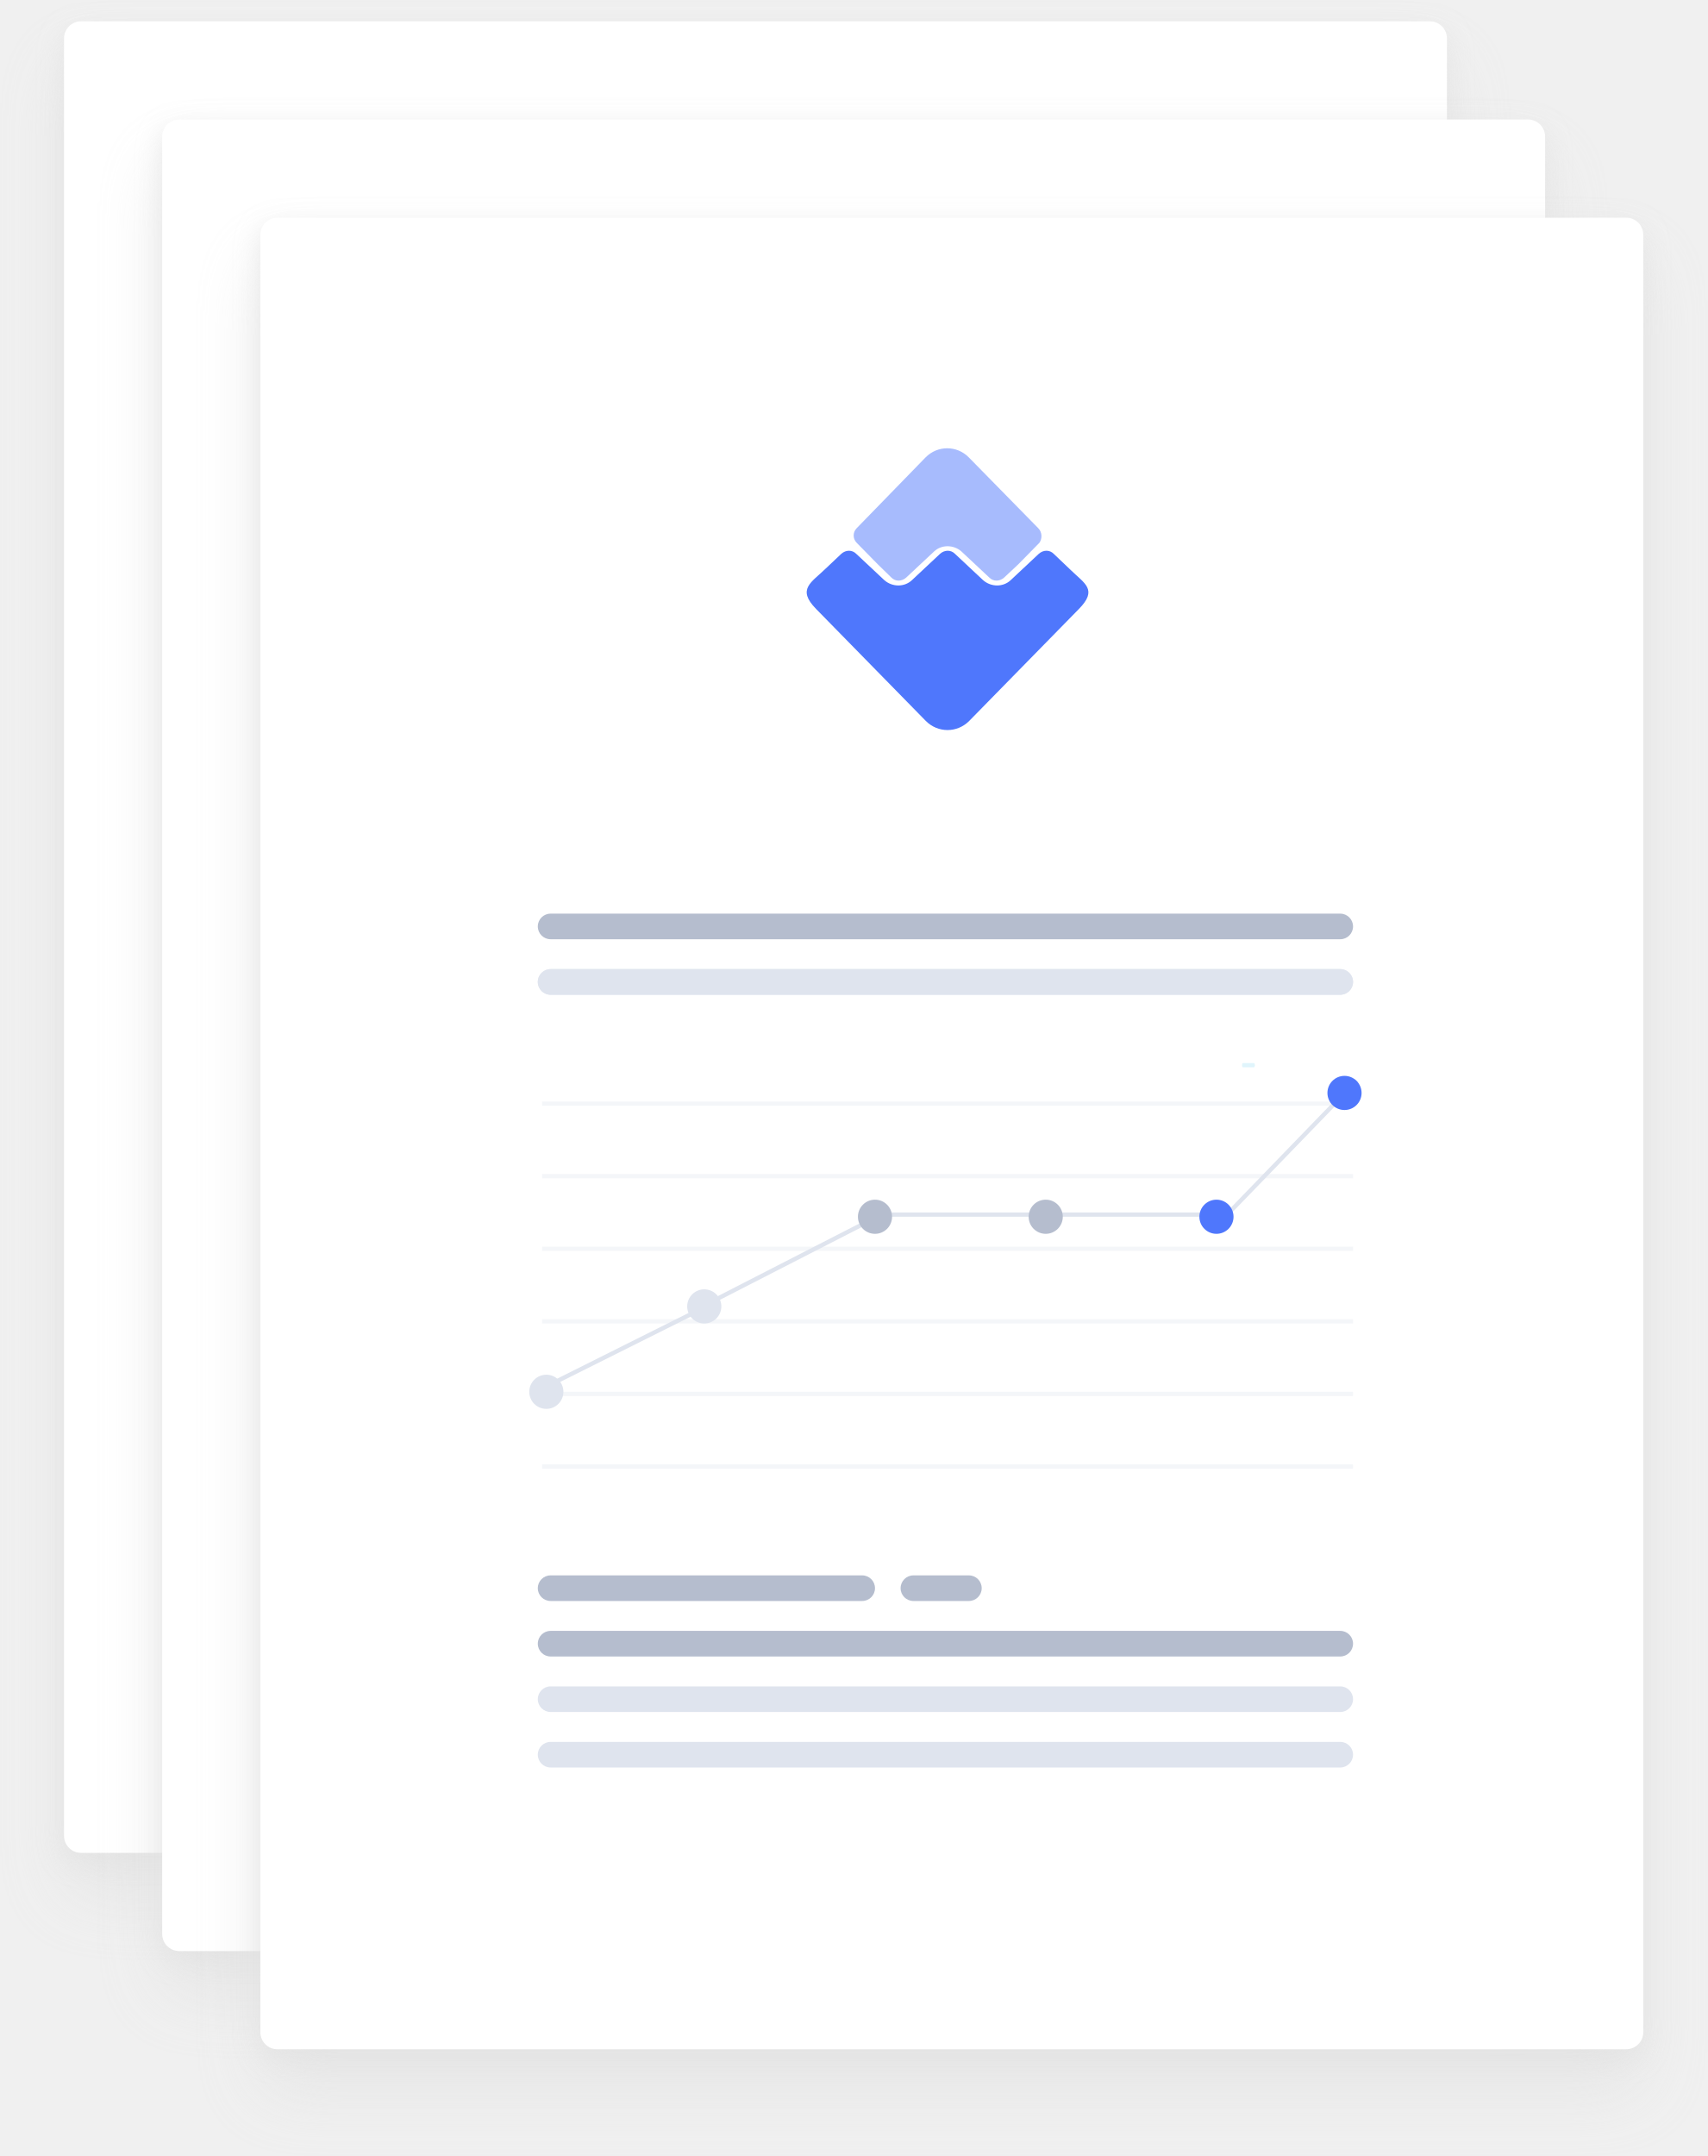
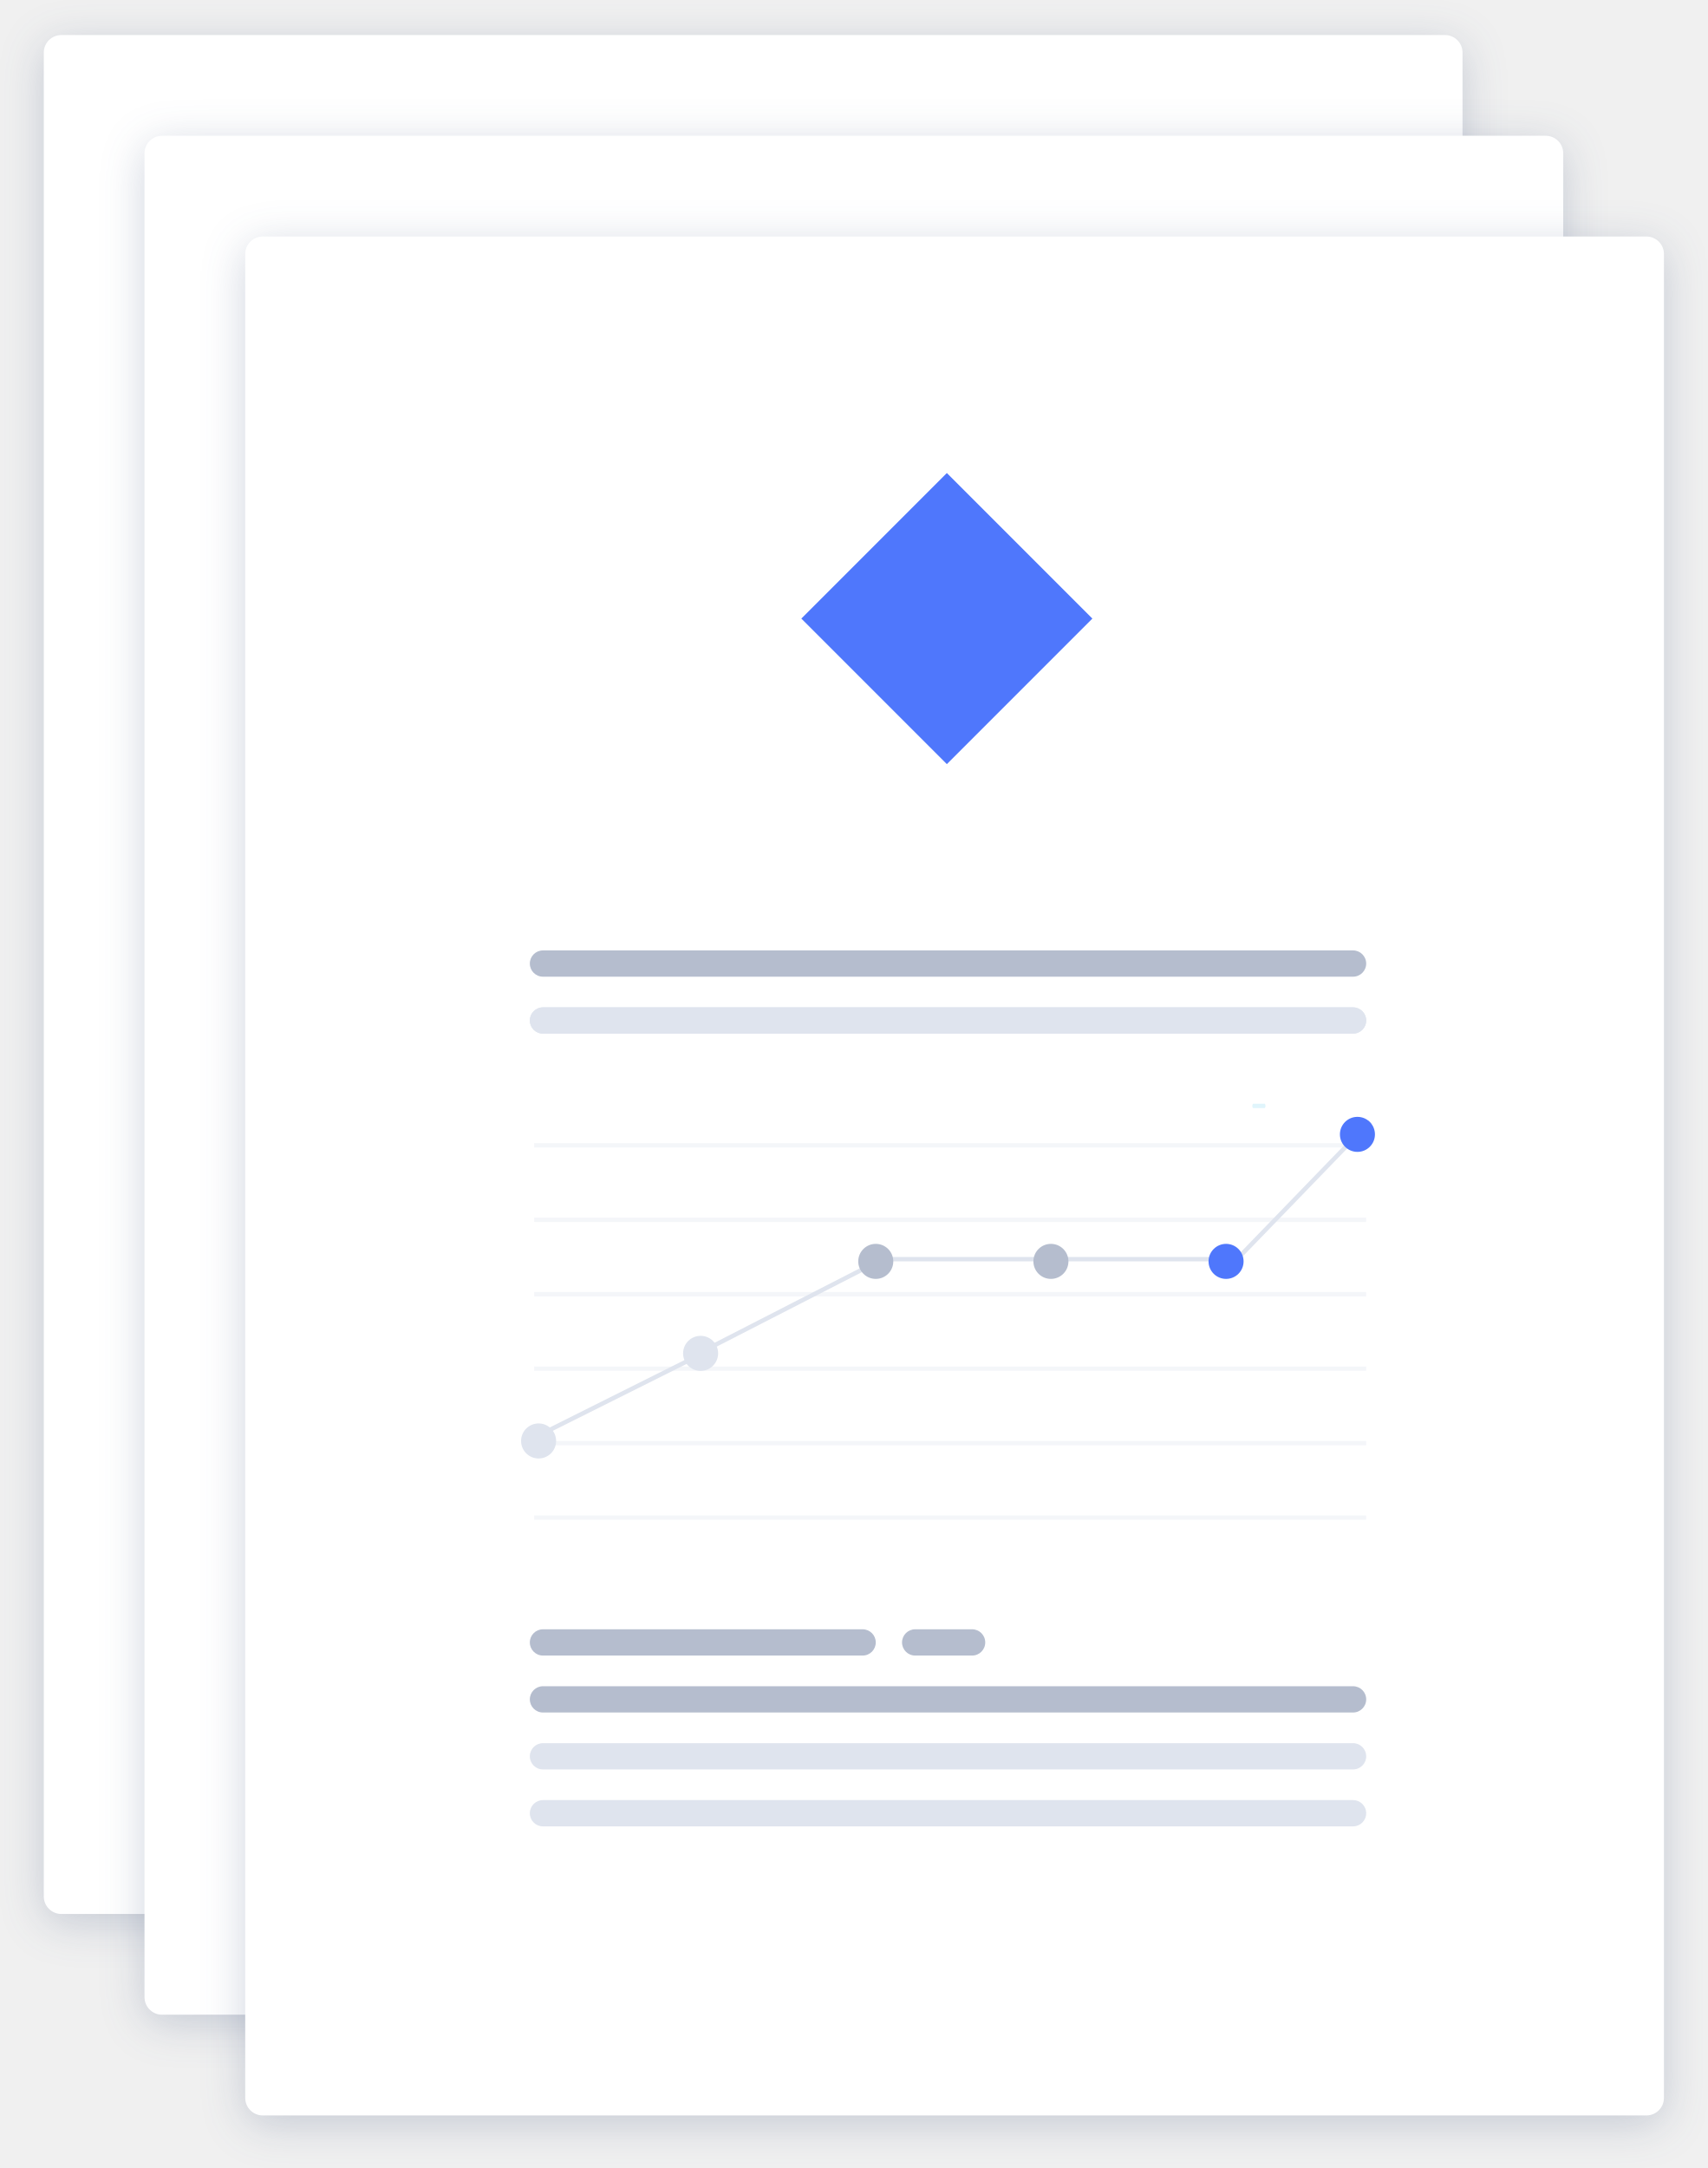
- <svg xmlns="http://www.w3.org/2000/svg" xmlns:xlink="http://www.w3.org/1999/xlink" width="100%" viewBox="0 0 400 505">
+ <svg xmlns="http://www.w3.org/2000/svg" xmlns:xlink="http://www.w3.org/1999/xlink" width="390px" height="495px" viewBox="0 0 390 495" version="1.1">
  <defs>
-     <path id="whitepaper-b" d="M4,-3.22488347e-13 L320,5.03608548e-13 L320,5.13367127e-13 C322.209,4.81567585e-13 324,1.791 324,4 L324,425 L324,425 C324,427.209 322.209,429 320,429 L4,429 L4,429 C1.791,429 2.74932401e-15,427.209 4.4408921e-15,425 L0,4 L-1.02140518e-14,4 C-1.14656481e-14,1.791 1.791,-3.41542875e-13 4,-3.41948692e-13 Z" />
-     <filter id="whitepaper-a" width="120.7%" height="115.6%" x="-10.3%" y="-5%" filterUnits="objectBoundingBox">
-       <feOffset dy="2" in="SourceAlpha" result="shadowOffsetOuter1" />
-       <feGaussianBlur in="shadowOffsetOuter1" result="shadowBlurOuter1" stdDeviation="3" />
-       <feColorMatrix in="shadowBlurOuter1" result="shadowMatrixOuter1" values="0 0 0 0 0.894   0 0 0 0 0.894   0 0 0 0 0.894  0 0 0 0.8 0" />
-       <feOffset dy="10" in="SourceAlpha" result="shadowOffsetOuter2" />
-       <feGaussianBlur in="shadowOffsetOuter2" result="shadowBlurOuter2" stdDeviation="7.5" />
-       <feColorMatrix in="shadowBlurOuter2" result="shadowMatrixOuter2" values="0 0 0 0 0.883   0 0 0 0 0.883   0 0 0 0 0.883  0 0 0 0.65 0" />
-       <feMerge>
-         <feMergeNode in="shadowMatrixOuter1" />
-         <feMergeNode in="shadowMatrixOuter2" />
-       </feMerge>
+     <path d="M4,-3.21600168e-13 L320,5.04496727e-13 C322.209,4.82455764e-13 324,1.791 324,4 L324,425 C324,427.209 322.209,429 320,429 L4,429 C1.791,429 1.29633758e-14,427.209 1.46549439e-14,425 L1.02140518e-14,4 C-1.2515963e-15,1.791 1.791,-3.40654696e-13 4,-3.21600168e-13 Z" id="path-1" />
+     <filter x="-4.9%" y="-3.3%" width="109.9%" height="107.5%" filterUnits="objectBoundingBox" id="filter-2">
+       <feOffset dx="0" dy="2" in="SourceAlpha" result="shadowOffsetOuter1" />
+       <feGaussianBlur stdDeviation="5" in="shadowOffsetOuter1" result="shadowBlurOuter1" />
+       <feColorMatrix values="0 0 0 0 0.166   0 0 0 0 0.255   0 0 0 0 0.433  0 0 0 0.22 0" type="matrix" in="shadowBlurOuter1" />
    </filter>
-     <path id="whitepaper-d" d="M27,23 L343,23 L343,23 C345.209,23 347,24.791 347,27 L347,448 L347,448 C347,450.209 345.209,452 343,452 L27,452 L27,452 C24.791,452 23,450.209 23,448 L23,27 L23,27 C23,24.791 24.791,23 27,23 Z" />
-     <filter id="whitepaper-c" width="120.7%" height="115.6%" x="-10.3%" y="-5%" filterUnits="objectBoundingBox">
-       <feOffset dy="2" in="SourceAlpha" result="shadowOffsetOuter1" />
-       <feGaussianBlur in="shadowOffsetOuter1" result="shadowBlurOuter1" stdDeviation="3" />
-       <feColorMatrix in="shadowBlurOuter1" result="shadowMatrixOuter1" values="0 0 0 0 0.894   0 0 0 0 0.894   0 0 0 0 0.894  0 0 0 0.8 0" />
-       <feOffset dy="10" in="SourceAlpha" result="shadowOffsetOuter2" />
-       <feGaussianBlur in="shadowOffsetOuter2" result="shadowBlurOuter2" stdDeviation="7.5" />
-       <feColorMatrix in="shadowBlurOuter2" result="shadowMatrixOuter2" values="0 0 0 0 0.883   0 0 0 0 0.883   0 0 0 0 0.883  0 0 0 0.65 0" />
-       <feMerge>
-         <feMergeNode in="shadowMatrixOuter1" />
-         <feMergeNode in="shadowMatrixOuter2" />
-       </feMerge>
+     <path d="M27,23 L343,23 C345.209,23 347,24.791 347,27 L347,448 C347,450.209 345.209,452 343,452 L27,452 C24.791,452 23,450.209 23,448 L23,27 C23,24.791 24.791,23 27,23 Z" id="path-3" />
+     <filter x="-4.9%" y="-3.3%" width="109.9%" height="107.5%" filterUnits="objectBoundingBox" id="filter-4">
+       <feOffset dx="0" dy="2" in="SourceAlpha" result="shadowOffsetOuter1" />
+       <feGaussianBlur stdDeviation="5" in="shadowOffsetOuter1" result="shadowBlurOuter1" />
+       <feColorMatrix values="0 0 0 0 0.166   0 0 0 0 0.255   0 0 0 0 0.433  0 0 0 0.22 0" type="matrix" in="shadowBlurOuter1" />
    </filter>
-     <path id="whitepaper-f" d="M50,46 L366,46 L366,46 C368.209,46 370,47.791 370,50 L370,471 L370,471 C370,473.209 368.209,475 366,475 L50,475 L50,475 C47.791,475 46,473.209 46,471 L46,50 L46,50 C46,47.791 47.791,46 50,46 Z" />
-     <filter id="whitepaper-e" width="120.7%" height="115.6%" x="-10.3%" y="-5%" filterUnits="objectBoundingBox">
-       <feOffset dy="2" in="SourceAlpha" result="shadowOffsetOuter1" />
-       <feGaussianBlur in="shadowOffsetOuter1" result="shadowBlurOuter1" stdDeviation="3" />
-       <feColorMatrix in="shadowBlurOuter1" result="shadowMatrixOuter1" values="0 0 0 0 0.894   0 0 0 0 0.894   0 0 0 0 0.894  0 0 0 0.8 0" />
-       <feOffset dy="10" in="SourceAlpha" result="shadowOffsetOuter2" />
-       <feGaussianBlur in="shadowOffsetOuter2" result="shadowBlurOuter2" stdDeviation="7.5" />
-       <feColorMatrix in="shadowBlurOuter2" result="shadowMatrixOuter2" values="0 0 0 0 0.883   0 0 0 0 0.883   0 0 0 0 0.883  0 0 0 0.65 0" />
-       <feMerge>
-         <feMergeNode in="shadowMatrixOuter1" />
-         <feMergeNode in="shadowMatrixOuter2" />
-       </feMerge>
+     <path d="M50,46 L366,46 C368.209,46 370,47.791 370,50 L370,471 C370,473.209 368.209,475 366,475 L50,475 C47.791,475 46,473.209 46,471 L46,50 C46,47.791 47.791,46 50,46 Z" id="path-5" />
+     <filter x="-4.9%" y="-3.3%" width="109.9%" height="107.5%" filterUnits="objectBoundingBox" id="filter-6">
+       <feOffset dx="0" dy="2" in="SourceAlpha" result="shadowOffsetOuter1" />
+       <feGaussianBlur stdDeviation="5" in="shadowOffsetOuter1" result="shadowBlurOuter1" />
+       <feColorMatrix values="0 0 0 0 0.166   0 0 0 0 0.255   0 0 0 0 0.433  0 0 0 0.22 0" type="matrix" in="shadowBlurOuter1" />
    </filter>
  </defs>
-   <g fill="none" fill-rule="evenodd" transform="translate(15 5)">
-     <use fill="#000" filter="url(#whitepaper-a)" xlink:href="#whitepaper-b" />
-     <use fill="#FFF" xlink:href="#whitepaper-b" />
-     <use fill="#000" filter="url(#whitepaper-c)" xlink:href="#whitepaper-d" />
-     <use fill="#FFF" xlink:href="#whitepaper-d" />
-     <use fill="#000" filter="url(#whitepaper-e)" xlink:href="#whitepaper-f" />
-     <use fill="#FFF" xlink:href="#whitepaper-f" />
-     <path fill="#A2E0F5" fill-rule="nonzero" d="M276.214,245 L278.786,245 C278.904,245 279,244.776 279,244.5 C279,244.224 278.904,244 278.786,244 L276.214,244 C276.096,244 276,244.224 276,244.5 C276,244.776 276.096,245 276.214,245 Z" opacity=".33" />
-     <polygon fill="#DFE4EE" fill-rule="nonzero" points="112 339 302 339 302 338 112 338" opacity=".33" />
-     <polygon fill="#DFE4EE" fill-rule="nonzero" points="112 322 302 322 302 321 112 321" opacity=".33" />
-     <polygon fill="#DFE4EE" fill-rule="nonzero" points="112 305 302 305 302 304 112 304" opacity=".33" />
-     <polygon fill="#DFE4EE" fill-rule="nonzero" points="112 288 302 288 302 287 112 287" opacity=".33" />
-     <polygon fill="#DFE4EE" fill-rule="nonzero" points="112 271 302 271 302 270 112 270" opacity=".33" />
-     <polygon fill="#DFE4EE" fill-rule="nonzero" points="112 254 302 254 302 253 112 253" opacity=".33" />
-     <g fill="#4F77FC" transform="translate(174 100)">
-       <path d="M54.262,18.729 L37.985,2.141 C35.183,-0.714 30.646,-0.714 27.844,2.141 L11.7,18.729 C10.767,19.681 10.767,21.177 11.7,22.128 L16.637,27.159 L19.839,30.286 C20.773,31.238 22.241,31.238 23.308,30.286 L29.846,24.168 C31.58,22.536 34.382,22.536 36.25,24.168 L42.788,30.286 C43.722,31.238 45.189,31.238 46.257,30.286 L49.592,27.159 L54.529,22.128 C55.196,21.177 55.196,19.681 54.262,18.729 Z" opacity=".5" />
-       <path d="M2.188,37.623 L27.878,63.838 C30.703,66.721 35.276,66.721 38.1,63.838 L63.79,37.623 C68.228,33.093 65.135,31.721 61.907,28.564 L57.872,24.721 C56.93,23.76 55.451,23.76 54.375,24.721 L47.784,30.897 C46.036,32.544 43.211,32.544 41.328,30.897 L34.738,24.721 C33.796,23.76 32.317,23.76 31.241,24.721 L24.65,30.897 C22.901,32.544 20.077,32.544 18.194,30.897 L11.603,24.721 C10.662,23.76 9.182,23.76 8.106,24.721 L4.475,28.152 C1.112,31.446 -2.385,32.956 2.188,37.623 Z" />
+   <g id="Page-1" stroke="none" stroke-width="1" fill="none" fill-rule="evenodd">
+     <g id="Без-названия" transform="translate(10, 8)">
+       <g id="whitepaper-b" fill-rule="nonzero">
+         <use fill="black" fill-opacity="1" filter="url(#filter-2)" xlink:href="#path-1" />
+         <use fill="#FFFFFF" fill-rule="evenodd" xlink:href="#path-1" />
+       </g>
+       <g id="whitepaper-d" fill-rule="nonzero">
+         <use fill="black" fill-opacity="1" filter="url(#filter-4)" xlink:href="#path-3" />
+         <use fill="#FFFFFF" fill-rule="evenodd" xlink:href="#path-3" />
+       </g>
+       <g id="whitepaper-f" fill-rule="nonzero">
+         <use fill="black" fill-opacity="1" filter="url(#filter-6)" xlink:href="#path-5" />
+         <use fill="#FFFFFF" fill-rule="evenodd" xlink:href="#path-5" />
+       </g>
+       <path d="M276.214,245 L278.786,245 C278.904,245 279,244.776 279,244.5 C279,244.224 278.904,244 278.786,244 L276.214,244 C276.096,244 276,244.224 276,244.5 C276,244.776 276.096,245 276.214,245 Z" id="Shape" fill="#A2E0F5" fill-rule="nonzero" opacity="0.33" />
+       <polygon id="Shape" fill="#DFE4EE" fill-rule="nonzero" opacity="0.33" points="112 339 302 339 302 338 112 338" />
+       <polygon id="Shape" fill="#DFE4EE" fill-rule="nonzero" opacity="0.33" points="112 322 302 322 302 321 112 321" />
+       <polygon id="Shape" fill="#DFE4EE" fill-rule="nonzero" opacity="0.33" points="112 305 302 305 302 304 112 304" />
+       <polygon id="Shape" fill="#DFE4EE" fill-rule="nonzero" opacity="0.33" points="112 288 302 288 302 287 112 287" />
+       <polygon id="Shape" fill="#DFE4EE" fill-rule="nonzero" opacity="0.33" points="112 271 302 271 302 270 112 270" />
+       <polygon id="Shape" fill="#DFE4EE" fill-rule="nonzero" opacity="0.33" points="112 254 302 254 302 253 112 253" />
+       <g id="Group" transform="translate(173, 100)" fill="#4F77FC">
+         <rect id="Rectangle" transform="translate(33.23402, 33.23402) rotate(45) translate(-33.23402, -33.23402) " x="9.734" y="9.734" width="47" height="47" />
+       </g>
+       <path d="M114,370 L187,370 C188.657,370 190,368.657 190,367 C190,365.343 188.657,364 187,364 L114,364 C112.343,364 111,365.343 111,367 C111,368.657 112.343,370 114,370 Z M114,383 L299,383 C300.657,383 302,381.657 302,380 C302,378.343 300.657,377 299,377 L114,377 C112.343,377 111,378.343 111,380 C111,381.657 112.343,383 114,383 Z" id="Shape" fill="#B5BDCE" fill-rule="nonzero" />
+       <path d="M114,396 L299,396 C300.657,396 302,394.657 302,393 C302,391.343 300.657,390 299,390 L114,390 C112.343,390 111,391.343 111,393 C111,394.657 112.343,396 114,396 Z M114,409 L299,409 C300.657,409 302,407.657 302,406 C302,404.343 300.657,403 299,403 L114,403 C112.343,403 111,404.343 111,406 C111,407.657 112.343,409 114,409 Z" id="Shape" fill="#DFE4EE" fill-rule="nonzero" />
+       <path d="M114,215 L299,215 C300.657,215 302,213.657 302,212 C302,210.343 300.657,209 299,209 L114,209 C112.343,209 111,210.343 111,212 C111,213.657 112.343,215 114,215 Z" id="Shape" fill="#B5BDCE" fill-rule="nonzero" />
+       <path d="M114,228 L299,228 C300.657,228 302,226.657 302,225 C302,223.343 300.657,222 299,222 L114,222 C112.343,222 111,223.343 111,225 C111,226.657 112.343,228 114,228 Z" id="Shape" fill="#DFE4EE" fill-rule="nonzero" />
+       <path d="M114,228 L299,228 C300.657,228 302,226.657 302,225 C302,223.343 300.657,222 299,222 L114,222 C112.343,222 111,223.343 111,225 C111,226.657 112.343,228 114,228 Z" id="Shape" fill="#DFE4EE" fill-rule="nonzero" />
+       <path d="M199,370 L212,370 C213.657,370 215,368.657 215,367 C215,365.343 213.657,364 212,364 L199,364 C197.343,364 196,365.343 196,367 C196,368.657 197.343,370 199,370 Z" id="Shape" fill="#B5BDCE" fill-rule="nonzero" />
+       <path d="M113.5,319.5 L151.5,300.5 M192.5,279.5 L272.506,279.5 M152.5,299.5 L191.5,279.5 M272.5,279.5 L302.5,248.5" id="Shape" stroke="#DFE4EE" stroke-linecap="square" />
+       <circle id="Oval" fill="#DFE4EE" fill-rule="nonzero" cx="113" cy="321" r="4" />
+       <circle id="Oval" fill="#DFE4EE" fill-rule="nonzero" cx="150" cy="301" r="4" />
+       <circle id="Oval" fill="#B5BDCE" fill-rule="nonzero" cx="190" cy="280" r="4" />
+       <circle id="Oval" fill="#B5BDCE" fill-rule="nonzero" cx="230" cy="280" r="4" />
+       <circle id="Oval" fill="#4F77FC" fill-rule="nonzero" cx="270" cy="280" r="4" />
+       <circle id="Oval" fill="#4F77FC" fill-rule="nonzero" cx="300" cy="251" r="4" />
    </g>
-     <path fill="#B5BDCE" fill-rule="nonzero" d="M114 370L187 370C188.657 370 190 368.657 190 367 190 365.343 188.657 364 187 364L114 364C112.343 364 111 365.343 111 367 111 368.657 112.343 370 114 370zM114 383L299 383C300.657 383 302 381.657 302 380 302 378.343 300.657 377 299 377L114 377C112.343 377 111 378.343 111 380 111 381.657 112.343 383 114 383z" />
-     <path fill="#DFE4EE" fill-rule="nonzero" d="M114 396L299 396C300.657 396 302 394.657 302 393 302 391.343 300.657 390 299 390L114 390C112.343 390 111 391.343 111 393 111 394.657 112.343 396 114 396zM114 409L299 409C300.657 409 302 407.657 302 406 302 404.343 300.657 403 299 403L114 403C112.343 403 111 404.343 111 406 111 407.657 112.343 409 114 409z" />
-     <path fill="#B5BDCE" fill-rule="nonzero" d="M114,215 L299,215 C300.657,215 302,213.657 302,212 C302,210.343 300.657,209 299,209 L114,209 C112.343,209 111,210.343 111,212 C111,213.657 112.343,215 114,215 Z" />
-     <path fill="#DFE4EE" fill-rule="nonzero" d="M114,228 L299,228 C300.657,228 302,226.657 302,225 C302,223.343 300.657,222 299,222 L114,222 C112.343,222 111,223.343 111,225 C111,226.657 112.343,228 114,228 Z" />
-     <path fill="#DFE4EE" fill-rule="nonzero" d="M114,228 L299,228 C300.657,228 302,226.657 302,225 C302,223.343 300.657,222 299,222 L114,222 C112.343,222 111,223.343 111,225 C111,226.657 112.343,228 114,228 Z" />
-     <path fill="#B5BDCE" fill-rule="nonzero" d="M199,370 L212,370 C213.657,370 215,368.657 215,367 C215,365.343 213.657,364 212,364 L199,364 C197.343,364 196,365.343 196,367 C196,368.657 197.343,370 199,370 Z" />
-     <path stroke="#DFE4EE" stroke-linecap="square" d="M113.5 319.5L151.5 300.5M192.5 279.5L272.506 279.5M152.5 299.5L191.5 279.5M272.5 279.5L302.5 248.5" />
-     <circle cx="113" cy="321" r="4" fill="#DFE4EE" />
-     <circle cx="150" cy="301" r="4" fill="#DFE4EE" />
-     <circle cx="190" cy="280" r="4" fill="#B5BDCE" />
-     <circle cx="230" cy="280" r="4" fill="#B5BDCE" />
-     <circle cx="270" cy="280" r="4" fill="#4F77FC" />
-     <circle cx="300" cy="251" r="4" fill="#4F77FC" />
  </g>
</svg>
